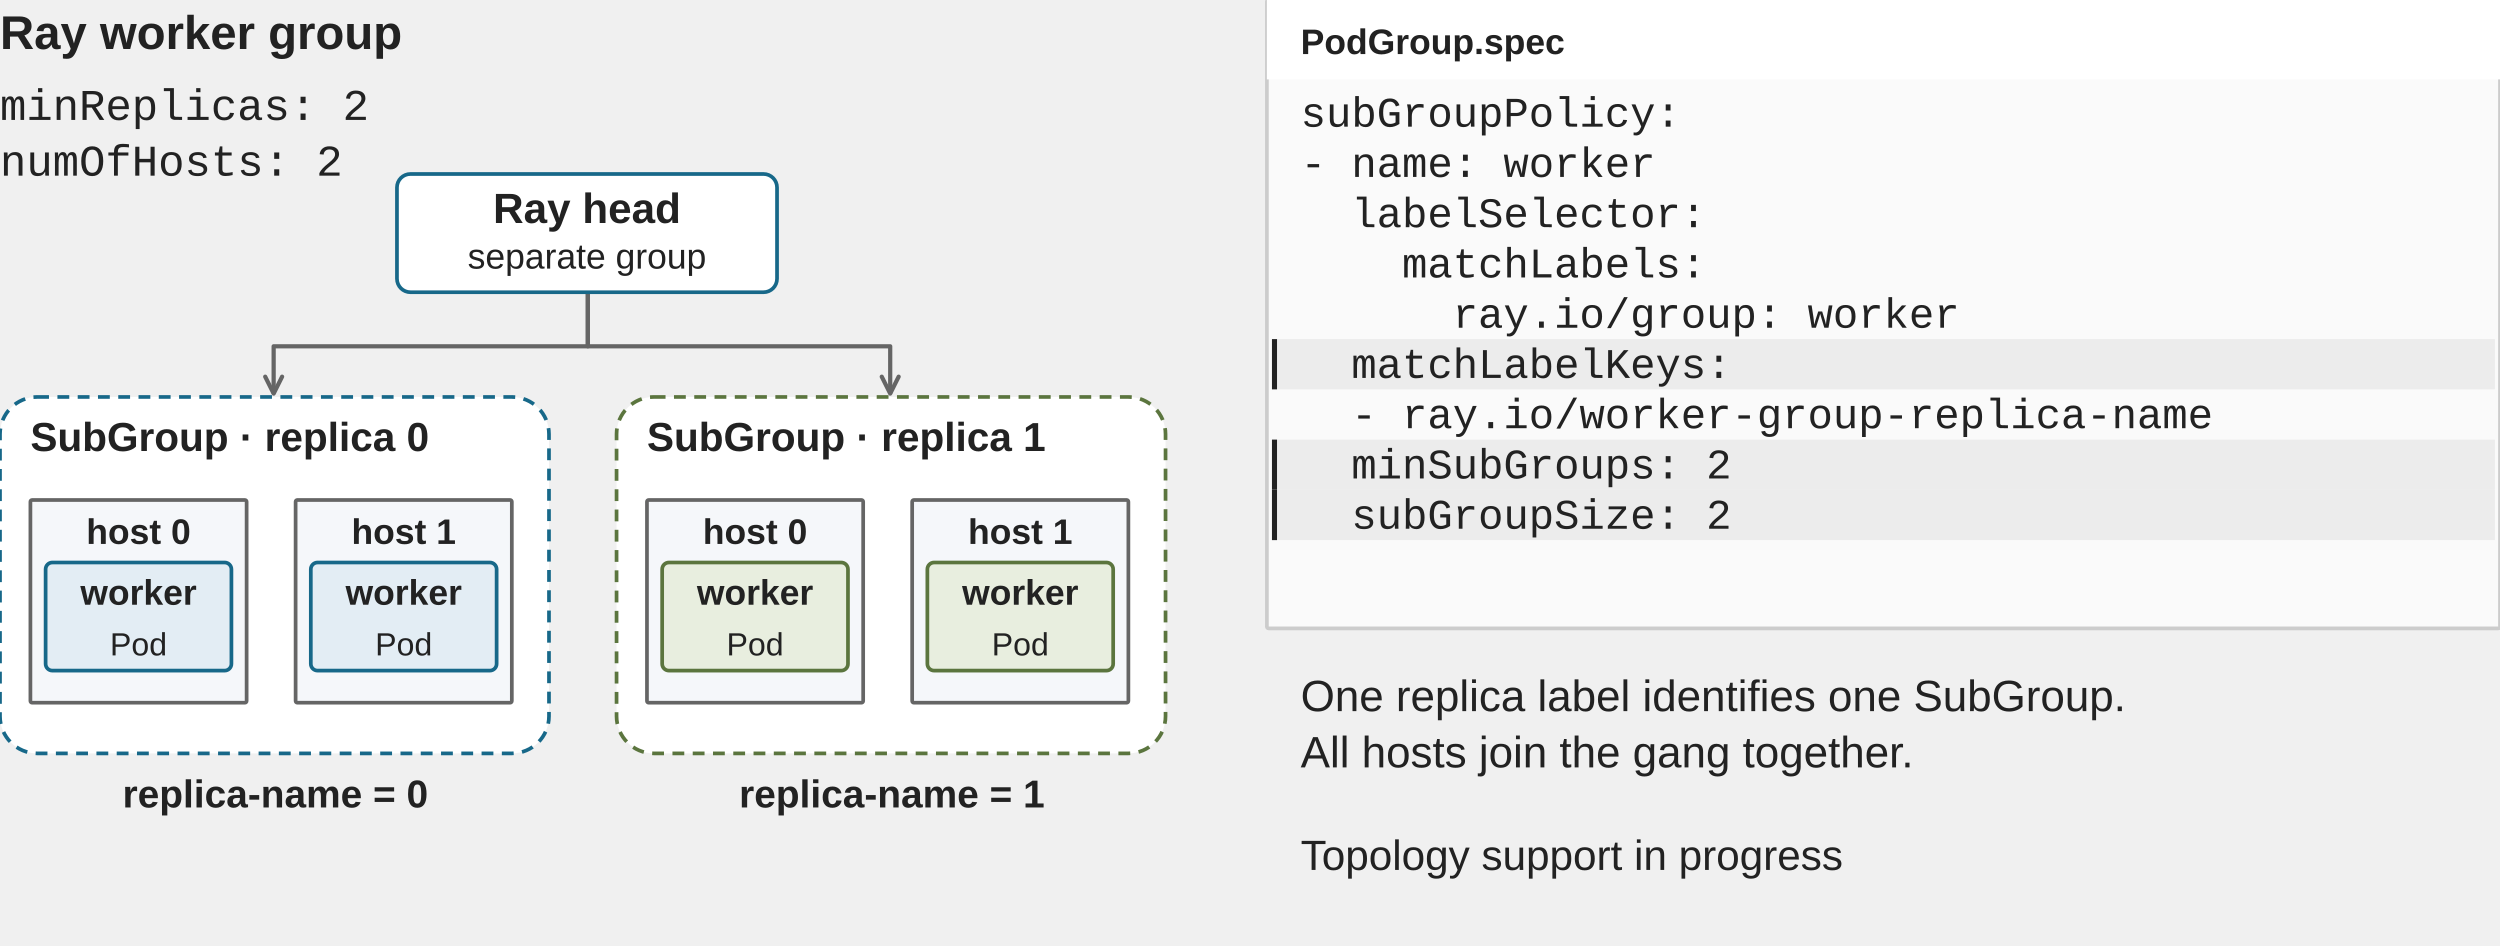
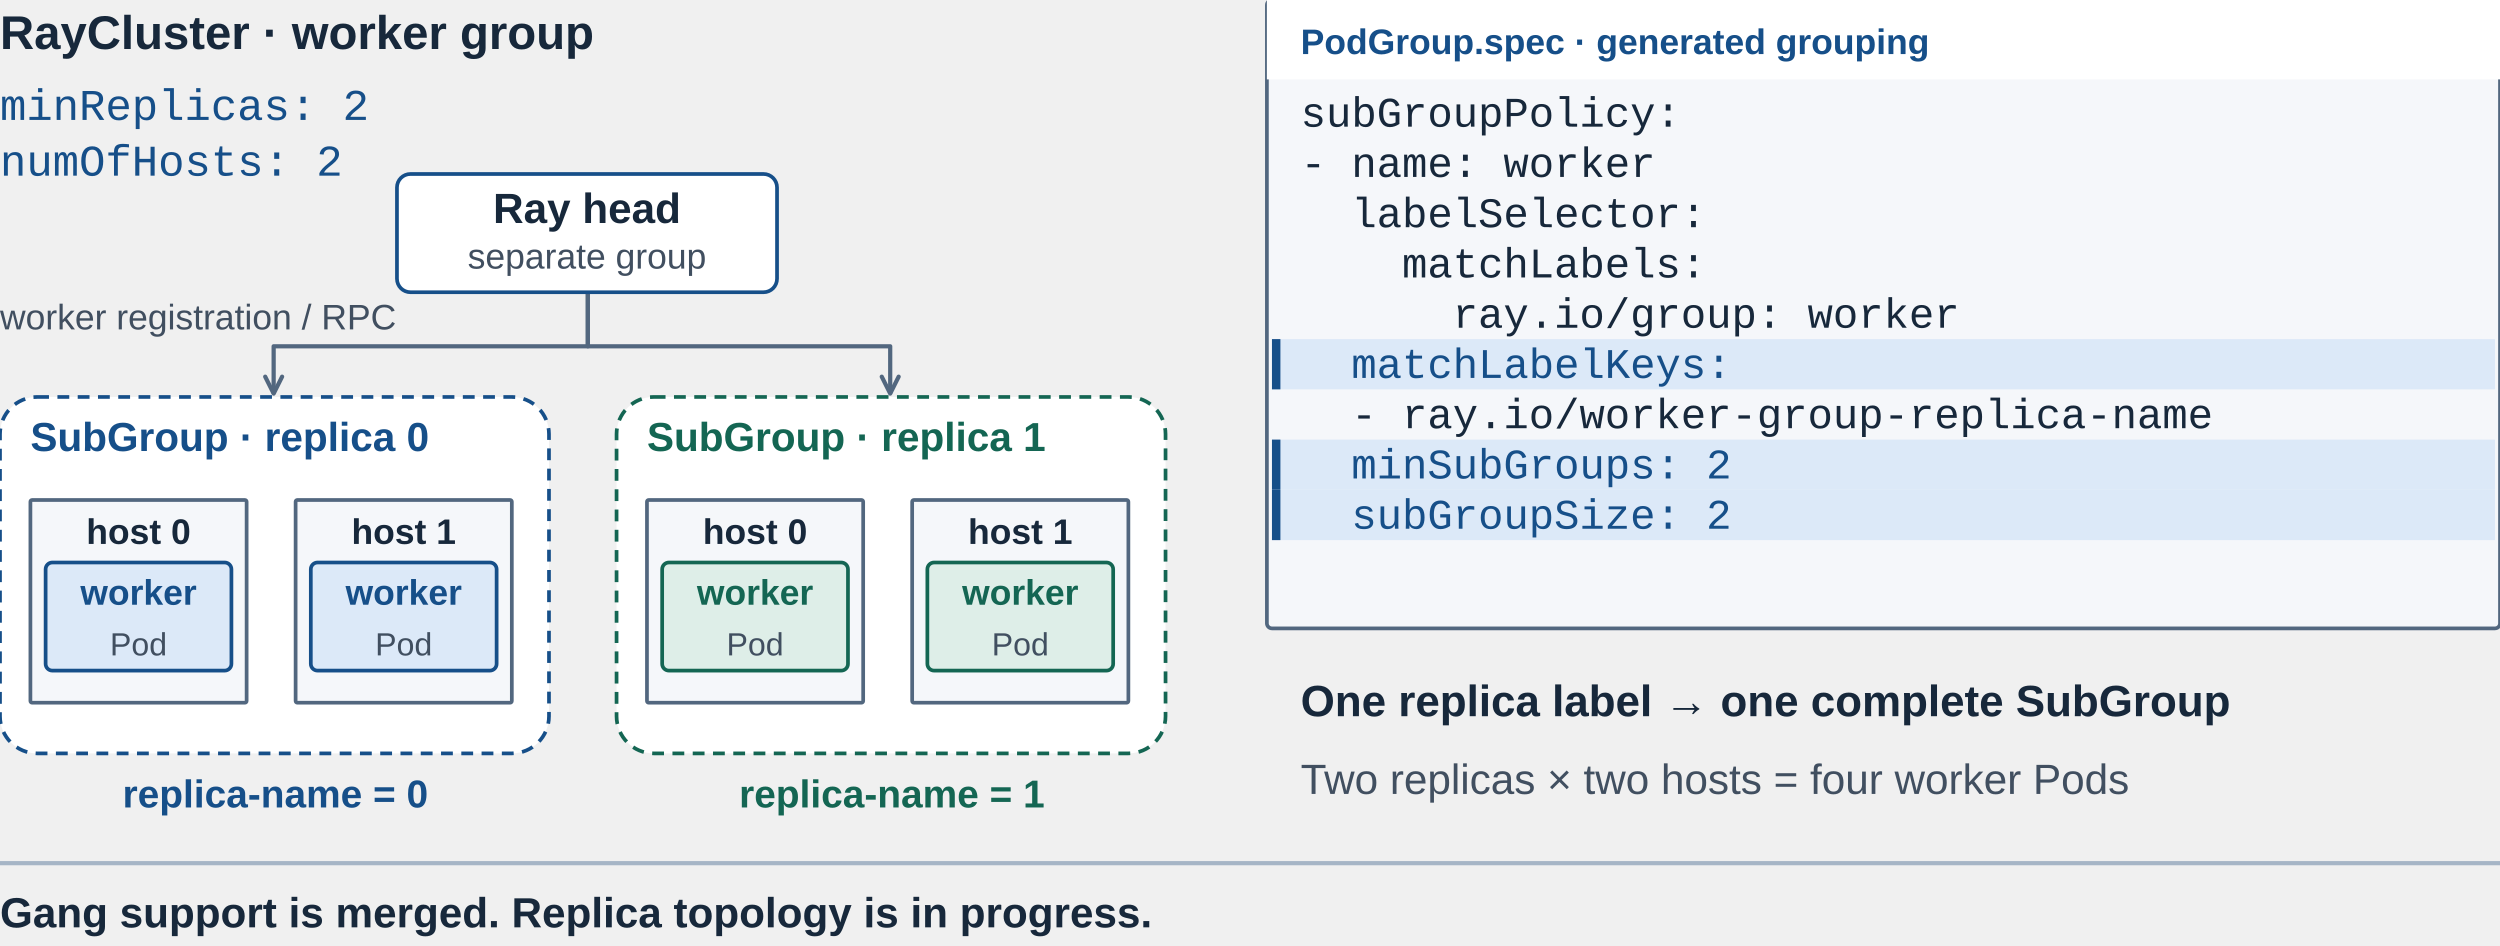
<svg xmlns="http://www.w3.org/2000/svg" width="1480" height="560" viewBox="0 0 1480 560">
  <defs>
-     <marker id="arrow-176889" viewBox="0 0 12 12" refX="12" refY="6" markerWidth="12" markerHeight="12" markerUnits="userSpaceOnUse" orient="auto">
-       <path d="M0 0 L12 6 L0 12 Z" fill="#176889" />
+     <marker id="arrow-146653" viewBox="0 0 12 12" refX="12" refY="6" markerWidth="12" markerHeight="12" markerUnits="userSpaceOnUse" orient="auto">
+       <path d="M0 0 L12 6 L0 12 Z" fill="#146653" />
    </marker>
-     <marker id="arrow-222222" viewBox="0 0 12 12" refX="12" refY="6" markerWidth="12" markerHeight="12" markerUnits="userSpaceOnUse" orient="auto">
-       <path d="M0 0 L12 6 L0 12 Z" fill="#222222" />
+     <marker id="arrow-164f89" viewBox="0 0 12 12" refX="12" refY="6" markerWidth="12" markerHeight="12" markerUnits="userSpaceOnUse" orient="auto">
+       <path d="M0 0 L12 6 L0 12 Z" fill="#164f89" />
    </marker>
-     <marker id="arrow-555555" viewBox="0 0 12 12" refX="12" refY="6" markerWidth="12" markerHeight="12" markerUnits="userSpaceOnUse" orient="auto">
-       <path d="M0 0 L12 6 L0 12 Z" fill="#555555" />
+     <marker id="arrow-17283b" viewBox="0 0 12 12" refX="12" refY="6" markerWidth="12" markerHeight="12" markerUnits="userSpaceOnUse" orient="auto">
+       <path d="M0 0 L12 6 L0 12 Z" fill="#17283b" />
    </marker>
-     <marker id="arrow-5b753e" viewBox="0 0 12 12" refX="12" refY="6" markerWidth="12" markerHeight="12" markerUnits="userSpaceOnUse" orient="auto">
-       <path d="M0 0 L12 6 L0 12 Z" fill="#5b753e" />
+     <marker id="arrow-414f60" viewBox="0 0 12 12" refX="12" refY="6" markerWidth="12" markerHeight="12" markerUnits="userSpaceOnUse" orient="auto">
+       <path d="M0 0 L12 6 L0 12 Z" fill="#414f60" />
    </marker>
-     <marker id="arrow-656565" viewBox="0 0 12 12" refX="12" refY="6" markerWidth="12" markerHeight="12" markerUnits="userSpaceOnUse" orient="auto">
-       <path d="M0 0 L12 6 L0 12 Z" fill="#656565" />
+     <marker id="arrow-52677f" viewBox="0 0 12 12" refX="12" refY="6" markerWidth="12" markerHeight="12" markerUnits="userSpaceOnUse" orient="auto">
+       <path d="M0 0 L12 6 L0 12 Z" fill="#52677f" />
    </marker>
-     <marker id="arrow-cccccc" viewBox="0 0 12 12" refX="12" refY="6" markerWidth="12" markerHeight="12" markerUnits="userSpaceOnUse" orient="auto">
-       <path d="M0 0 L12 6 L0 12 Z" fill="#cccccc" />
+     <marker id="arrow-62448d" viewBox="0 0 12 12" refX="12" refY="6" markerWidth="12" markerHeight="12" markerUnits="userSpaceOnUse" orient="auto">
+       <path d="M0 0 L12 6 L0 12 Z" fill="#62448d" />
    </marker>
-     <marker id="arrow-e3edf4" viewBox="0 0 12 12" refX="12" refY="6" markerWidth="12" markerHeight="12" markerUnits="userSpaceOnUse" orient="auto">
-       <path d="M0 0 L12 6 L0 12 Z" fill="#e3edf4" />
+     <marker id="arrow-8b621c" viewBox="0 0 12 12" refX="12" refY="6" markerWidth="12" markerHeight="12" markerUnits="userSpaceOnUse" orient="auto">
+       <path d="M0 0 L12 6 L0 12 Z" fill="#8b621c" />
    </marker>
-     <marker id="arrow-e64030" viewBox="0 0 12 12" refX="12" refY="6" markerWidth="12" markerHeight="12" markerUnits="userSpaceOnUse" orient="auto">
-       <path d="M0 0 L12 6 L0 12 Z" fill="#e64030" />
+     <marker id="arrow-a6b5c6" viewBox="0 0 12 12" refX="12" refY="6" markerWidth="12" markerHeight="12" markerUnits="userSpaceOnUse" orient="auto">
+       <path d="M0 0 L12 6 L0 12 Z" fill="#a6b5c6" />
    </marker>
-     <marker id="arrow-e8eedf" viewBox="0 0 12 12" refX="12" refY="6" markerWidth="12" markerHeight="12" markerUnits="userSpaceOnUse" orient="auto">
-       <path d="M0 0 L12 6 L0 12 Z" fill="#e8eedf" />
+     <marker id="arrow-c14421" viewBox="0 0 12 12" refX="12" refY="6" markerWidth="12" markerHeight="12" markerUnits="userSpaceOnUse" orient="auto">
+       <path d="M0 0 L12 6 L0 12 Z" fill="#c14421" />
    </marker>
-     <marker id="arrow-eeeeee" viewBox="0 0 12 12" refX="12" refY="6" markerWidth="12" markerHeight="12" markerUnits="userSpaceOnUse" orient="auto">
-       <path d="M0 0 L12 6 L0 12 Z" fill="#eeeeee" />
+     <marker id="arrow-dce5ee" viewBox="0 0 12 12" refX="12" refY="6" markerWidth="12" markerHeight="12" markerUnits="userSpaceOnUse" orient="auto">
+       <path d="M0 0 L12 6 L0 12 Z" fill="#dce5ee" />
    </marker>
-     <marker id="arrow-fafafa" viewBox="0 0 12 12" refX="12" refY="6" markerWidth="12" markerHeight="12" markerUnits="userSpaceOnUse" orient="auto">
-       <path d="M0 0 L12 6 L0 12 Z" fill="#fafafa" />
+     <marker id="arrow-dce9f8" viewBox="0 0 12 12" refX="12" refY="6" markerWidth="12" markerHeight="12" markerUnits="userSpaceOnUse" orient="auto">
+       <path d="M0 0 L12 6 L0 12 Z" fill="#dce9f8" />
+     </marker>
+     <marker id="arrow-deeee8" viewBox="0 0 12 12" refX="12" refY="6" markerWidth="12" markerHeight="12" markerUnits="userSpaceOnUse" orient="auto">
+       <path d="M0 0 L12 6 L0 12 Z" fill="#deeee8" />
+     </marker>
+     <marker id="arrow-eae3f3" viewBox="0 0 12 12" refX="12" refY="6" markerWidth="12" markerHeight="12" markerUnits="userSpaceOnUse" orient="auto">
+       <path d="M0 0 L12 6 L0 12 Z" fill="#eae3f3" />
+     </marker>
+     <marker id="arrow-f2f5f9" viewBox="0 0 12 12" refX="12" refY="6" markerWidth="12" markerHeight="12" markerUnits="userSpaceOnUse" orient="auto">
+       <path d="M0 0 L12 6 L0 12 Z" fill="#f2f5f9" />
+     </marker>
+     <marker id="arrow-fff5e2" viewBox="0 0 12 12" refX="12" refY="6" markerWidth="12" markerHeight="12" markerUnits="userSpaceOnUse" orient="auto">
+       <path d="M0 0 L12 6 L0 12 Z" fill="#fff5e2" />
    </marker>
    <marker id="arrow-ffffff" viewBox="0 0 12 12" refX="12" refY="6" markerWidth="12" markerHeight="12" markerUnits="userSpaceOnUse" orient="auto">
      <path d="M0 0 L12 6 L0 12 Z" fill="#ffffff" />
    </marker>
  </defs>
-   <rect x="0" y="235" width="325" height="211" rx="22" fill="#ffffff" stroke="#176889" stroke-width="2.2" stroke-dasharray="7 5" />
-   <rect x="365" y="235" width="325" height="211" rx="22" fill="#ffffff" stroke="#5b753e" stroke-width="2.2" stroke-dasharray="7 5" />
-   <path d="M348,173 L348,205 L162,205 L162,233" fill="none" stroke="#656565" stroke-width="2.5" stroke-linejoin="round" />
-   <path d="M157.0,223.0 L162,233 L167.0,223.0" fill="none" stroke="#656565" stroke-width="2.5" stroke-linecap="round" stroke-linejoin="round" />
-   <path d="M348,173 L348,205 L527,205 L527,233" fill="none" stroke="#656565" stroke-width="2.5" stroke-linejoin="round" />
-   <path d="M522.0,223.0 L527,233 L532.0,223.0" fill="none" stroke="#656565" stroke-width="2.5" stroke-linecap="round" stroke-linejoin="round" />
-   <path d="M750,47 L1480,47" fill="none" stroke="#cccccc" stroke-width="2.5" stroke-linejoin="round" />
-   <text x="0" y="29" font-family="Liberation Sans, Arial, sans-serif" font-size="28" font-weight="700" fill="#222222" text-anchor="start">Ray worker group</text>
-   <text x="0" y="71" xml:space="preserve" font-family="Liberation Mono" font-size="26" font-weight="400" fill="#222222">minReplicas: 2</text>
-   <text x="0" y="104" xml:space="preserve" font-family="Liberation Mono" font-size="26" font-weight="400" fill="#222222">numOfHosts: 2</text>
-   <rect x="235" y="103" width="225" height="70" rx="8" fill="#ffffff" stroke="#176889" stroke-width="2.2" />
-   <text x="347.5" y="132.0" font-family="Liberation Sans, Arial, sans-serif" font-size="25" font-weight="700" fill="#222222" text-anchor="middle">
+   <rect x="0" y="235" width="325" height="211" rx="22" fill="#ffffff" stroke="#164f89" stroke-width="2.2" stroke-dasharray="7 5" />
+   <rect x="365" y="235" width="325" height="211" rx="22" fill="#ffffff" stroke="#146653" stroke-width="2.2" stroke-dasharray="7 5" />
+   <path d="M348,173 L348,205 L162,205 L162,233" fill="none" stroke="#52677f" stroke-width="2.5" stroke-linejoin="round" />
+   <path d="M157.0,223.0 L162,233 L167.0,223.0" fill="none" stroke="#52677f" stroke-width="2.5" stroke-linecap="round" stroke-linejoin="round" />
+   <path d="M348,173 L348,205 L527,205 L527,233" fill="none" stroke="#52677f" stroke-width="2.5" stroke-linejoin="round" />
+   <path d="M522.0,223.0 L527,233 L532.0,223.0" fill="none" stroke="#52677f" stroke-width="2.5" stroke-linecap="round" stroke-linejoin="round" />
+   <path d="M750,47 L1480,47" fill="none" stroke="#164f89" stroke-width="2.5" stroke-linejoin="round" />
+   <path d="M0,511 L1480,511" fill="none" stroke="#a6b5c6" stroke-width="2.5" stroke-linejoin="round" />
+   <text x="0" y="29" font-family="Liberation Sans, Arial, sans-serif" font-size="28" font-weight="700" fill="#17283b" text-anchor="start">
+     <tspan x="0" dy="0">RayCluster · worker group</tspan>
+   </text>
+   <text x="0" y="71" xml:space="preserve" font-family="Liberation Mono" font-size="26" font-weight="400" fill="#164f89">minReplicas: 2</text>
+   <text x="0" y="104" xml:space="preserve" font-family="Liberation Mono" font-size="26" font-weight="400" fill="#164f89">numOfHosts: 2</text>
+   <rect x="235" y="103" width="225" height="70" rx="8" fill="#ffffff" stroke="#164f89" stroke-width="2.2" />
+   <text x="347.5" y="132.0" font-family="Liberation Sans, Arial, sans-serif" font-size="25" font-weight="700" fill="#17283b" text-anchor="middle">
    <tspan x="347.5" dy="0">Ray head</tspan>
  </text>
-   <text x="347.5" y="159.0" font-family="Liberation Sans, Arial, sans-serif" font-size="21" font-weight="400" fill="#222222" text-anchor="middle">
+   <text x="347.5" y="159.0" font-family="Liberation Sans, Arial, sans-serif" font-size="21" font-weight="400" fill="#414f60" text-anchor="middle">
    <tspan x="347.5" dy="0">separate group</tspan>
  </text>
-   <text x="18" y="267" font-family="Liberation Sans, Arial, sans-serif" font-size="24" font-weight="700" fill="#222222" text-anchor="start">
+   <text x="18" y="267" font-family="Liberation Sans, Arial, sans-serif" font-size="24" font-weight="700" fill="#164f89" text-anchor="start">
    <tspan x="18" dy="0">SubGroup · replica 0</tspan>
  </text>
-   <rect x="18" y="296" width="128" height="120" rx="1" fill="#f5f7fa" stroke="#656565" stroke-width="2.2" />
-   <text x="82.0" y="322" font-family="Liberation Sans, Arial, sans-serif" font-size="21" font-weight="700" fill="#222222" text-anchor="middle">
+   <rect x="18" y="296" width="128" height="120" rx="1" fill="#f5f7fa" stroke="#52677f" stroke-width="2.2" />
+   <text x="82.0" y="322" font-family="Liberation Sans, Arial, sans-serif" font-size="21" font-weight="700" fill="#17283b" text-anchor="middle">
    <tspan x="82.0" dy="0">host 0</tspan>
  </text>
-   <rect x="27" y="333.0" width="110" height="64.0" rx="4" fill="#e3edf4" stroke="#176889" stroke-width="2.2" />
-   <text x="82.0" y="358.0" font-family="Liberation Sans, Arial, sans-serif" font-size="21" font-weight="700" fill="#222222" text-anchor="middle">
+   <rect x="27" y="333.0" width="110" height="64.0" rx="4" fill="#dce9f8" stroke="#164f89" stroke-width="2.2" />
+   <text x="82.0" y="358.0" font-family="Liberation Sans, Arial, sans-serif" font-size="21" font-weight="700" fill="#164f89" text-anchor="middle">
    <tspan x="82.0" dy="0">worker</tspan>
  </text>
-   <text x="82.0" y="388.0" font-family="Liberation Sans, Arial, sans-serif" font-size="19" font-weight="400" fill="#222222" text-anchor="middle">
+   <text x="82.0" y="388.0" font-family="Liberation Sans, Arial, sans-serif" font-size="19" font-weight="400" fill="#414f60" text-anchor="middle">
    <tspan x="82.0" dy="0">Pod</tspan>
  </text>
-   <rect x="175" y="296" width="128" height="120" rx="1" fill="#f5f7fa" stroke="#656565" stroke-width="2.2" />
-   <text x="239.0" y="322" font-family="Liberation Sans, Arial, sans-serif" font-size="21" font-weight="700" fill="#222222" text-anchor="middle">
+   <rect x="175" y="296" width="128" height="120" rx="1" fill="#f5f7fa" stroke="#52677f" stroke-width="2.2" />
+   <text x="239.0" y="322" font-family="Liberation Sans, Arial, sans-serif" font-size="21" font-weight="700" fill="#17283b" text-anchor="middle">
    <tspan x="239.0" dy="0">host 1</tspan>
  </text>
-   <rect x="184" y="333.0" width="110" height="64.0" rx="4" fill="#e3edf4" stroke="#176889" stroke-width="2.2" />
-   <text x="239.0" y="358.0" font-family="Liberation Sans, Arial, sans-serif" font-size="21" font-weight="700" fill="#222222" text-anchor="middle">
+   <rect x="184" y="333.0" width="110" height="64.0" rx="4" fill="#dce9f8" stroke="#164f89" stroke-width="2.2" />
+   <text x="239.0" y="358.0" font-family="Liberation Sans, Arial, sans-serif" font-size="21" font-weight="700" fill="#164f89" text-anchor="middle">
    <tspan x="239.0" dy="0">worker</tspan>
  </text>
-   <text x="239.0" y="388.0" font-family="Liberation Sans, Arial, sans-serif" font-size="19" font-weight="400" fill="#222222" text-anchor="middle">
+   <text x="239.0" y="388.0" font-family="Liberation Sans, Arial, sans-serif" font-size="19" font-weight="400" fill="#414f60" text-anchor="middle">
    <tspan x="239.0" dy="0">Pod</tspan>
  </text>
-   <text x="163" y="478" font-family="Liberation Sans, Arial, sans-serif" font-size="23" font-weight="700" fill="#222222" text-anchor="middle">
+   <text x="163" y="478" font-family="Liberation Sans, Arial, sans-serif" font-size="23" font-weight="700" fill="#164f89" text-anchor="middle">
    <tspan x="163" dy="0">replica-name = 0</tspan>
  </text>
-   <text x="383" y="267" font-family="Liberation Sans, Arial, sans-serif" font-size="24" font-weight="700" fill="#222222" text-anchor="start">
+   <text x="383" y="267" font-family="Liberation Sans, Arial, sans-serif" font-size="24" font-weight="700" fill="#146653" text-anchor="start">
    <tspan x="383" dy="0">SubGroup · replica 1</tspan>
  </text>
-   <rect x="383" y="296" width="128" height="120" rx="1" fill="#f5f7fa" stroke="#656565" stroke-width="2.2" />
-   <text x="447.0" y="322" font-family="Liberation Sans, Arial, sans-serif" font-size="21" font-weight="700" fill="#222222" text-anchor="middle">
+   <rect x="383" y="296" width="128" height="120" rx="1" fill="#f5f7fa" stroke="#52677f" stroke-width="2.2" />
+   <text x="447.0" y="322" font-family="Liberation Sans, Arial, sans-serif" font-size="21" font-weight="700" fill="#17283b" text-anchor="middle">
    <tspan x="447.0" dy="0">host 0</tspan>
  </text>
-   <rect x="392" y="333.0" width="110" height="64.0" rx="4" fill="#e8eedf" stroke="#5b753e" stroke-width="2.2" />
-   <text x="447.0" y="358.0" font-family="Liberation Sans, Arial, sans-serif" font-size="21" font-weight="700" fill="#222222" text-anchor="middle">
+   <rect x="392" y="333.0" width="110" height="64.0" rx="4" fill="#deeee8" stroke="#146653" stroke-width="2.2" />
+   <text x="447.0" y="358.0" font-family="Liberation Sans, Arial, sans-serif" font-size="21" font-weight="700" fill="#146653" text-anchor="middle">
    <tspan x="447.0" dy="0">worker</tspan>
  </text>
-   <text x="447.0" y="388.0" font-family="Liberation Sans, Arial, sans-serif" font-size="19" font-weight="400" fill="#222222" text-anchor="middle">
+   <text x="447.0" y="388.0" font-family="Liberation Sans, Arial, sans-serif" font-size="19" font-weight="400" fill="#414f60" text-anchor="middle">
    <tspan x="447.0" dy="0">Pod</tspan>
  </text>
-   <rect x="540" y="296" width="128" height="120" rx="1" fill="#f5f7fa" stroke="#656565" stroke-width="2.2" />
-   <text x="604.0" y="322" font-family="Liberation Sans, Arial, sans-serif" font-size="21" font-weight="700" fill="#222222" text-anchor="middle">
+   <rect x="540" y="296" width="128" height="120" rx="1" fill="#f5f7fa" stroke="#52677f" stroke-width="2.2" />
+   <text x="604.0" y="322" font-family="Liberation Sans, Arial, sans-serif" font-size="21" font-weight="700" fill="#17283b" text-anchor="middle">
    <tspan x="604.0" dy="0">host 1</tspan>
  </text>
-   <rect x="549" y="333.0" width="110" height="64.0" rx="4" fill="#e8eedf" stroke="#5b753e" stroke-width="2.2" />
-   <text x="604.0" y="358.0" font-family="Liberation Sans, Arial, sans-serif" font-size="21" font-weight="700" fill="#222222" text-anchor="middle">
+   <rect x="549" y="333.0" width="110" height="64.0" rx="4" fill="#deeee8" stroke="#146653" stroke-width="2.2" />
+   <text x="604.0" y="358.0" font-family="Liberation Sans, Arial, sans-serif" font-size="21" font-weight="700" fill="#146653" text-anchor="middle">
    <tspan x="604.0" dy="0">worker</tspan>
  </text>
-   <text x="604.0" y="388.0" font-family="Liberation Sans, Arial, sans-serif" font-size="19" font-weight="400" fill="#222222" text-anchor="middle">
+   <text x="604.0" y="388.0" font-family="Liberation Sans, Arial, sans-serif" font-size="19" font-weight="400" fill="#414f60" text-anchor="middle">
    <tspan x="604.0" dy="0">Pod</tspan>
  </text>
-   <text x="528" y="478" font-family="Liberation Sans, Arial, sans-serif" font-size="23" font-weight="700" fill="#222222" text-anchor="middle">
+   <text x="528" y="478" font-family="Liberation Sans, Arial, sans-serif" font-size="23" font-weight="700" fill="#146653" text-anchor="middle">
    <tspan x="528" dy="0">replica-name = 1</tspan>
  </text>
-   <rect x="750" y="0" width="730" height="372" rx="1" fill="#fafafa" stroke="#cccccc" stroke-width="2.2" />
+   <text x="0" y="195" font-family="Liberation Sans, Arial, sans-serif" font-size="21" font-weight="400" fill="#414f60" text-anchor="start">
+     <tspan x="0" dy="0">worker registration / RPC</tspan>
+   </text>
+   <rect x="750" y="0" width="730" height="372" rx="3" fill="#f5f7fa" stroke="#52677f" stroke-width="2.2" />
  <rect x="750" y="0" width="730" height="47" rx="0" fill="#ffffff" stroke="none" stroke-width="2.2" />
-   <text x="770" y="32" font-family="Liberation Sans, Arial, sans-serif" font-size="21" font-weight="700" fill="#222222" text-anchor="start">PodGroup.spec</text>
-   <text x="770" y="75.0" xml:space="preserve" font-family="Liberation Mono" font-size="25" font-weight="400" fill="#222222">subGroupPolicy:</text>
-   <text x="770" y="104.75" xml:space="preserve" font-family="Liberation Mono" font-size="25" font-weight="400" fill="#222222">- name: worker</text>
-   <text x="770" y="134.5" xml:space="preserve" font-family="Liberation Mono" font-size="25" font-weight="400" fill="#222222">  labelSelector:</text>
-   <text x="770" y="164.25" xml:space="preserve" font-family="Liberation Mono" font-size="25" font-weight="400" fill="#222222">    matchLabels:</text>
-   <text x="770" y="194.0" xml:space="preserve" font-family="Liberation Mono" font-size="25" font-weight="400" fill="#222222">      ray.io/group: worker</text>
-   <rect x="753" y="200.75" width="724" height="29.75" rx="0" fill="#ececec" stroke="none" stroke-width="2.2" />
-   <rect x="753" y="200.75" width="3" height="29.75" rx="0" fill="#222222" stroke="none" stroke-width="2.2" />
-   <text x="770" y="223.75" xml:space="preserve" font-family="Liberation Mono" font-size="25" font-weight="400" fill="#222222">  matchLabelKeys:</text>
-   <text x="770" y="253.5" xml:space="preserve" font-family="Liberation Mono" font-size="25" font-weight="400" fill="#222222">  - ray.io/worker-group-replica-name</text>
-   <rect x="753" y="260.25" width="724" height="29.75" rx="0" fill="#ececec" stroke="none" stroke-width="2.2" />
-   <rect x="753" y="260.25" width="3" height="29.75" rx="0" fill="#222222" stroke="none" stroke-width="2.2" />
-   <text x="770" y="283.25" xml:space="preserve" font-family="Liberation Mono" font-size="25" font-weight="400" fill="#222222">  minSubGroups: 2</text>
-   <rect x="753" y="290.0" width="724" height="29.75" rx="0" fill="#ececec" stroke="none" stroke-width="2.2" />
-   <rect x="753" y="290.0" width="3" height="29.75" rx="0" fill="#222222" stroke="none" stroke-width="2.2" />
-   <text x="770" y="313.0" xml:space="preserve" font-family="Liberation Mono" font-size="25" font-weight="400" fill="#222222">  subGroupSize: 2</text>
-   <text x="770" y="421" font-family="Liberation Sans, Arial, sans-serif" font-size="26" font-weight="400" fill="#222222" text-anchor="start">
-     <tspan x="770" dy="0">One replica label identifies one SubGroup.</tspan>
-     <tspan x="770" dy="33.28">All hosts join the gang together.</tspan>
+   <text x="770" y="32" font-family="Liberation Sans, Arial, sans-serif" font-size="21" font-weight="700" fill="#164f89" text-anchor="start">
+     <tspan x="770" dy="0">PodGroup.spec · generated grouping</tspan>
  </text>
-   <text x="770" y="515" font-family="Liberation Sans, Arial, sans-serif" font-size="25" font-weight="400" fill="#222222" text-anchor="start">
-     <tspan x="770" dy="0">Topology support in progress</tspan>
+   <text x="770" y="75.0" xml:space="preserve" font-family="Liberation Mono" font-size="25" font-weight="400" fill="#17283b">subGroupPolicy:</text>
+   <text x="770" y="104.75" xml:space="preserve" font-family="Liberation Mono" font-size="25" font-weight="400" fill="#17283b">- name: worker</text>
+   <text x="770" y="134.5" xml:space="preserve" font-family="Liberation Mono" font-size="25" font-weight="400" fill="#17283b">  labelSelector:</text>
+   <text x="770" y="164.25" xml:space="preserve" font-family="Liberation Mono" font-size="25" font-weight="400" fill="#17283b">    matchLabels:</text>
+   <text x="770" y="194.0" xml:space="preserve" font-family="Liberation Mono" font-size="25" font-weight="400" fill="#17283b">      ray.io/group: worker</text>
+   <rect x="753" y="200.75" width="724" height="29.75" rx="0" fill="#dce9f8" stroke="none" stroke-width="2.2" />
+   <rect x="753" y="200.75" width="5" height="29.75" rx="0" fill="#164f89" stroke="none" stroke-width="2.2" />
+   <text x="770" y="223.75" xml:space="preserve" font-family="Liberation Mono" font-size="25" font-weight="400" fill="#164f89">  matchLabelKeys:</text>
+   <text x="770" y="253.5" xml:space="preserve" font-family="Liberation Mono" font-size="25" font-weight="400" fill="#17283b">  - ray.io/worker-group-replica-name</text>
+   <rect x="753" y="260.25" width="724" height="29.75" rx="0" fill="#dce9f8" stroke="none" stroke-width="2.2" />
+   <rect x="753" y="260.25" width="5" height="29.75" rx="0" fill="#164f89" stroke="none" stroke-width="2.2" />
+   <text x="770" y="283.25" xml:space="preserve" font-family="Liberation Mono" font-size="25" font-weight="400" fill="#164f89">  minSubGroups: 2</text>
+   <rect x="753" y="290.0" width="724" height="29.75" rx="0" fill="#dce9f8" stroke="none" stroke-width="2.2" />
+   <rect x="753" y="290.0" width="5" height="29.75" rx="0" fill="#164f89" stroke="none" stroke-width="2.2" />
+   <text x="770" y="313.0" xml:space="preserve" font-family="Liberation Mono" font-size="25" font-weight="400" fill="#164f89">  subGroupSize: 2</text>
+   <text x="770" y="424" font-family="Liberation Sans, Arial, sans-serif" font-size="26" font-weight="700" fill="#17283b" text-anchor="start">
+     <tspan x="770" dy="0">One replica label → one complete SubGroup</tspan>
  </text>
+   <text x="770" y="470" font-family="Liberation Sans, Arial, sans-serif" font-size="25" font-weight="400" fill="#414f60" text-anchor="start">
+     <tspan x="770" dy="0">Two replicas × two hosts = four worker Pods</tspan>
+   </text>
+   <text x="0" y="549" font-family="Liberation Sans, Arial, sans-serif" font-size="25" font-weight="700" fill="#17283b" text-anchor="start">Gang support is merged. Replica topology is in progress.</text>
</svg>
